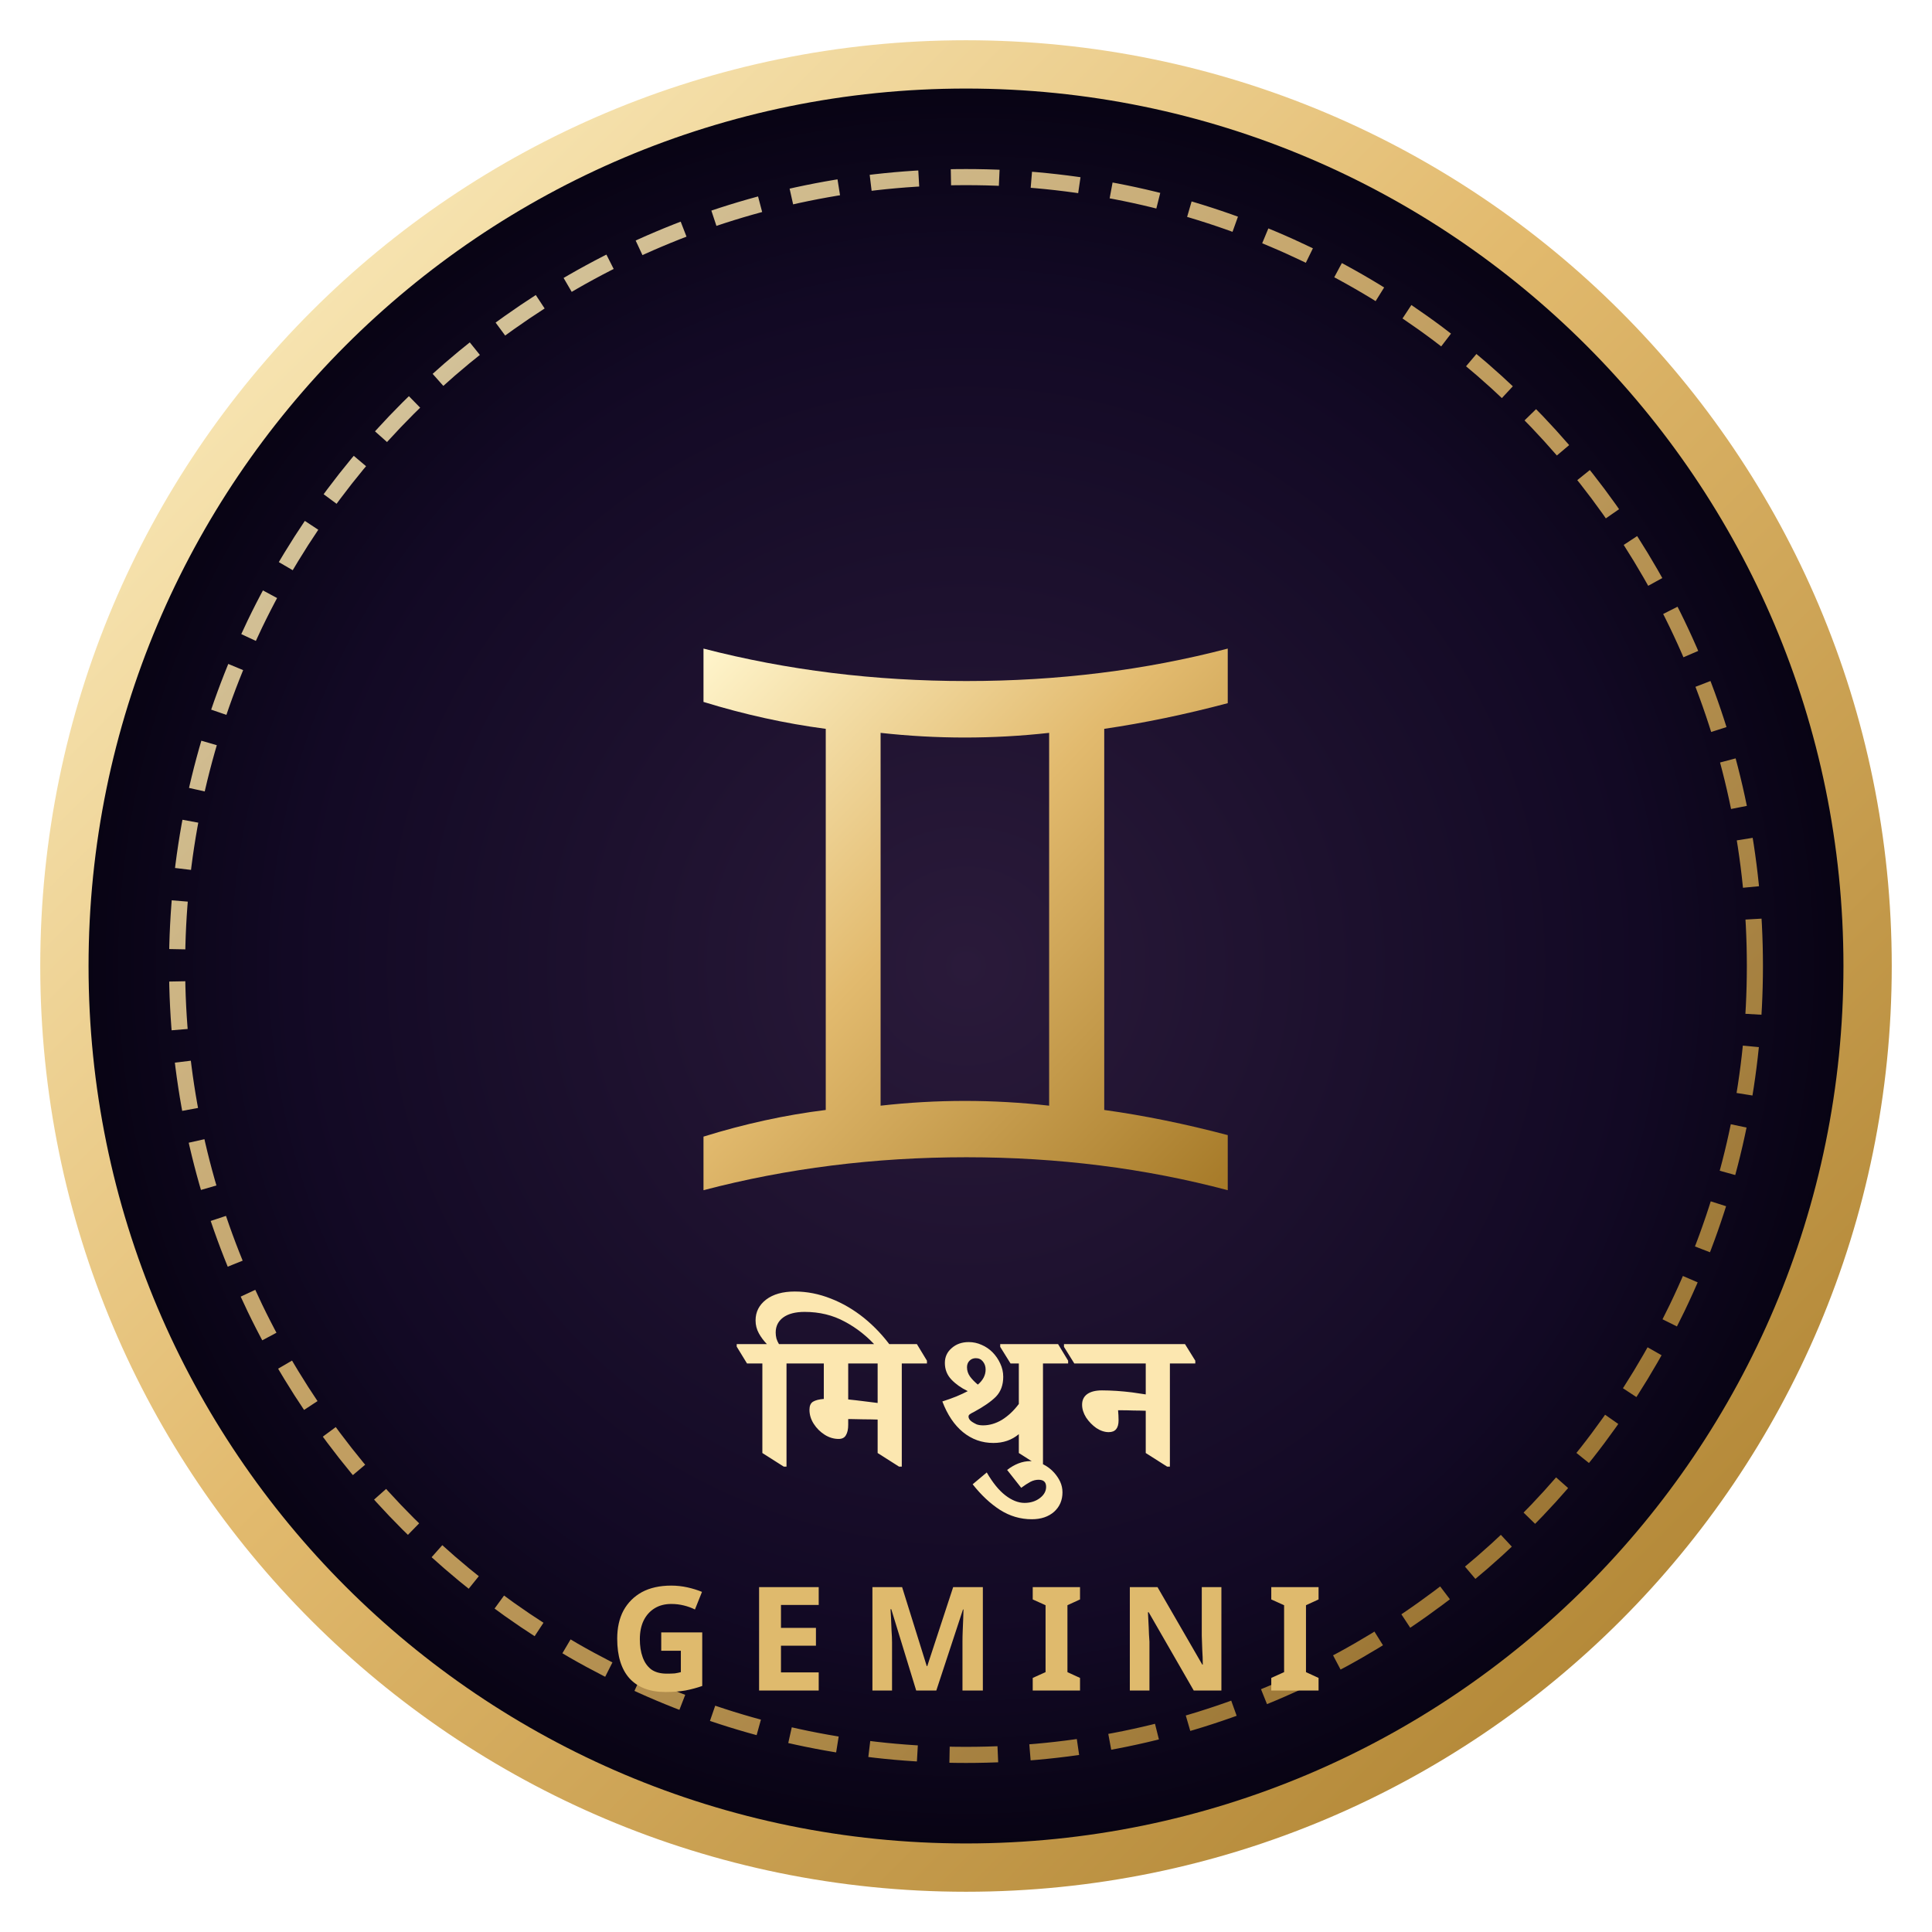
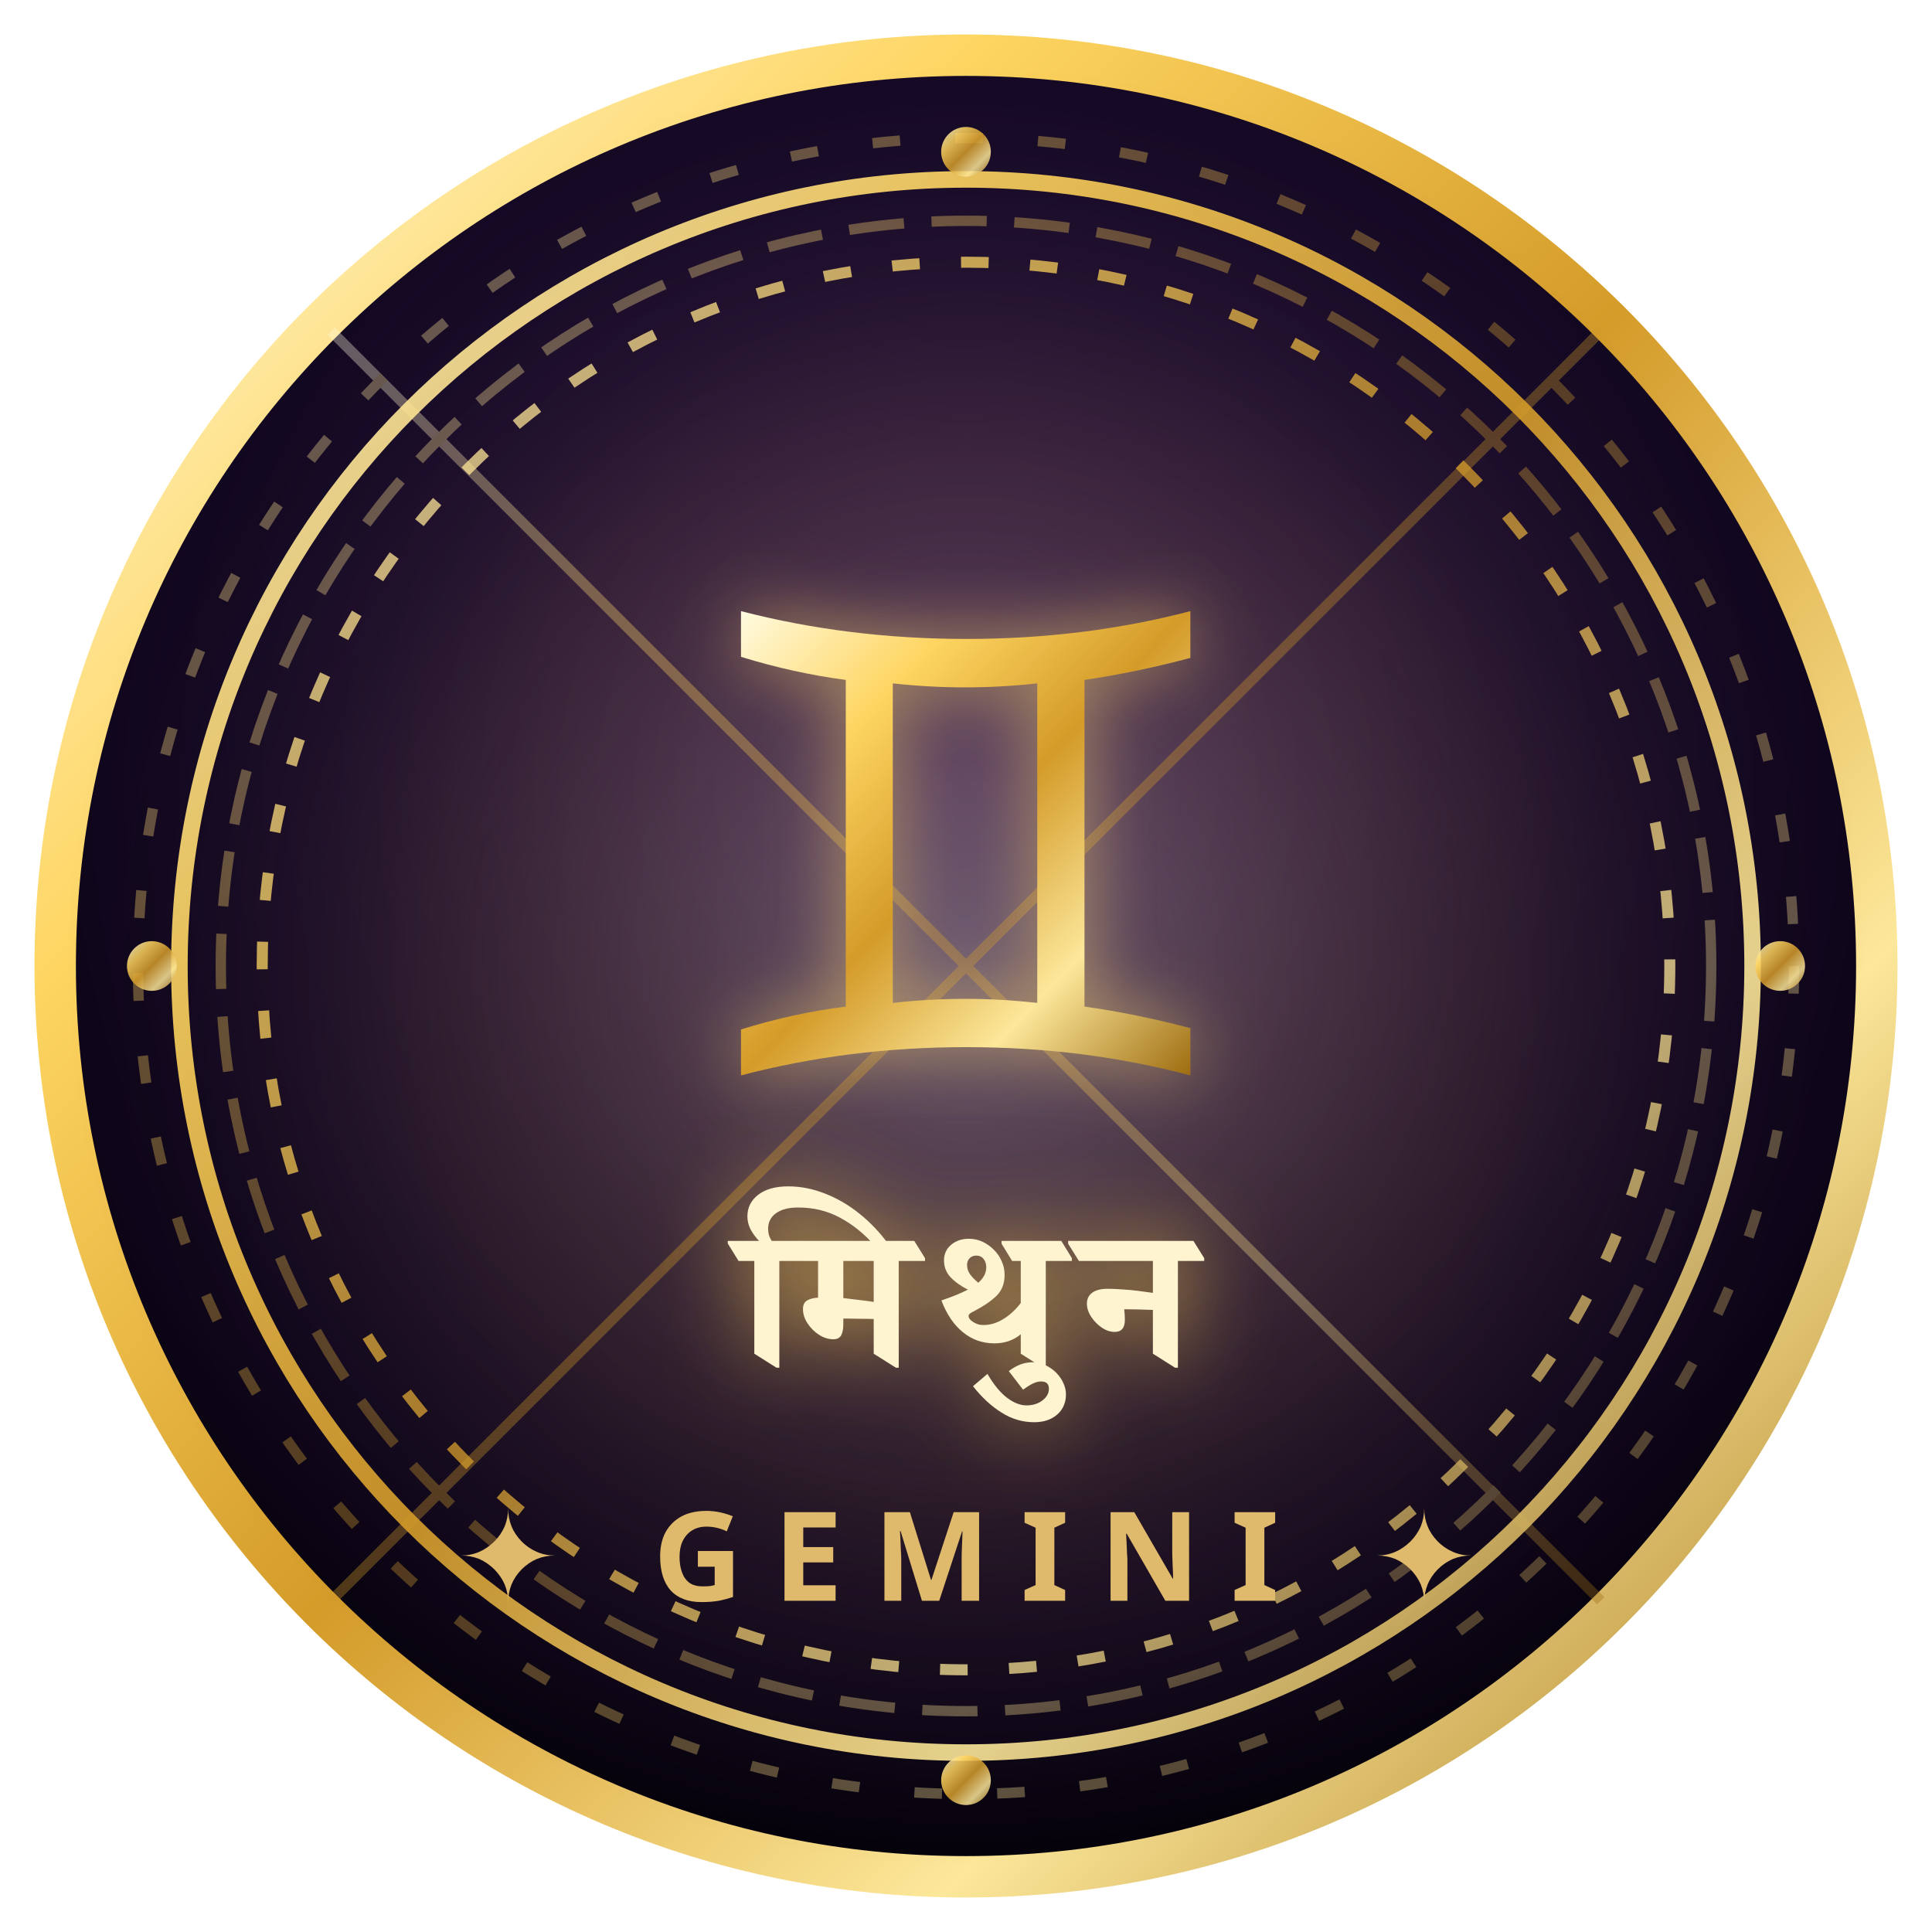
- <svg xmlns="http://www.w3.org/2000/svg" viewBox="0 0 120 120" width="120" height="120">
+ <svg xmlns="http://www.w3.org/2000/svg" viewBox="0 0 140 140" width="140" height="140">
  <defs>
-     <radialGradient id="bg" cx="50%" cy="50%" r="50%">
-       <stop offset="0%" stop-color="#2a1a3a" />
-       <stop offset="75%" stop-color="#120924" />
-       <stop offset="100%" stop-color="#070312" />
+     <radialGradient id="bgGrad_gemini" cx="50%" cy="40%" r="60%">
+       <stop offset="0%" stop-color="#361a4f" />
+       <stop offset="50%" stop-color="#1b0c2e" />
+       <stop offset="85%" stop-color="#0e051a" />
+       <stop offset="100%" stop-color="#05020a" />
    </radialGradient>
-     <linearGradient id="gold" x1="0%" y1="0%" x2="100%" y2="100%">
-       <stop offset="0%" stop-color="#fff5cc" />
-       <stop offset="45%" stop-color="#e2ba6e" />
-       <stop offset="100%" stop-color="#a67a28" />
+     <linearGradient id="gold24k_gemini" x1="0%" y1="0%" x2="100%" y2="100%">
+       <stop offset="0%" stop-color="#fffbe0" />
+       <stop offset="25%" stop-color="#fed561" />
+       <stop offset="50%" stop-color="#d49b29" />
+       <stop offset="75%" stop-color="#fce79a" />
+       <stop offset="100%" stop-color="#9e6d11" />
    </linearGradient>
+     <radialGradient id="goldSheen_gemini" cx="50%" cy="50%" r="50%">
+       <stop offset="0%" stop-color="#fff8d6" stop-opacity="0.3" />
+       <stop offset="60%" stop-color="#e8b84b" stop-opacity="0.1" />
+       <stop offset="100%" stop-color="#000" stop-opacity="0" />
+     </radialGradient>
+     <filter id="goldGlow_gemini" x="-20%" y="-20%" width="140%" height="140%">
+       <feGaussianBlur stdDeviation="2.5" result="blur" />
+       <feFlood flood-color="#f7d070" flood-opacity="0.6" result="glowColor" />
+       <feComposite in="glowColor" in2="blur" operator="in" result="softGlow" />
+       <feMerge>
+         <feMergeNode in="softGlow" />
+         <feMergeNode in="SourceGraphic" />
+       </feMerge>
+     </filter>
  </defs>
-   <circle cx="60" cy="60" r="56" fill="url(#bg)" stroke="url(#gold)" stroke-width="3" />
-   <circle cx="60" cy="60" r="49" fill="none" stroke="url(#gold)" stroke-width="1" stroke-dasharray="3 2" opacity="0.85" />
-   <text x="60" y="58" font-family="'Cinzel', 'Noto Sans', sans-serif" font-size="46" font-weight="900" fill="url(#gold)" text-anchor="middle" dominant-baseline="central">♊</text>
-   <text x="60" y="91" font-family="'Marcellus', 'Noto Serif Devanagari', serif" font-size="12" font-weight="700" fill="#fce7b0" letter-spacing="1.2" text-anchor="middle">मिथुन</text>
-   <text x="60" y="105" font-family="'Marcellus', sans-serif" font-size="9" font-weight="700" fill="#dfba6d" letter-spacing="2" text-anchor="middle">GEMINI</text>
+   <circle cx="70" cy="70" r="66" fill="url(#bgGrad_gemini)" stroke="url(#gold24k_gemini)" stroke-width="3" />
+   <circle cx="70" cy="70" r="66" fill="url(#goldSheen_gemini)" />
+   <g stroke="url(#gold24k_gemini)" stroke-width="0.75" opacity="0.35">
+     <line x1="70" y1="5" x2="70" y2="135" />
+     <line x1="5" y1="70" x2="135" y2="70" />
+     <line x1="24" y1="24" x2="116" y2="116" />
+     <line x1="116" y1="24" x2="24" y2="116" />
+     <circle cx="70" cy="70" r="60" fill="none" stroke-dasharray="2 4" />
+     <circle cx="70" cy="70" r="54" fill="none" stroke-dasharray="4 2" />
+   </g>
+   <circle cx="70" cy="70" r="57" fill="none" stroke="url(#gold24k_gemini)" stroke-width="1.2" opacity="0.9" />
+   <circle cx="70" cy="70" r="51" fill="none" stroke="url(#gold24k_gemini)" stroke-width="0.8" stroke-dasharray="2 3" opacity="0.75" />
+   <g fill="url(#gold24k_gemini)" opacity="0.85">
+     <circle cx="70" cy="11" r="1.8" />
+     <circle cx="70" cy="129" r="1.8" />
+     <circle cx="11" cy="70" r="1.8" />
+     <circle cx="129" cy="70" r="1.8" />
+   </g>
+   <text x="70" y="62" font-family="system-ui, -apple-system, sans-serif" font-size="46" font-weight="900" fill="url(#gold24k_gemini)" text-anchor="middle" dominant-baseline="central" filter="url(#goldGlow_gemini)">♊</text>
+   <text x="70" y="99" font-family="'Marcellus', 'Yatra One', 'Noto Serif Devanagari', 'Cinzel', serif" font-size="14.5" font-weight="800" fill="#fff4d0" letter-spacing="1.5" text-anchor="middle" filter="drop-shadow(0 0 3px rgba(245,200,80,0.8))">मिथुन</text>
+   <text x="70" y="116" font-family="'Cinzel', 'Marcellus', sans-serif" font-size="9" font-weight="800" fill="#dfba6d" letter-spacing="2.2" text-anchor="middle">✦ GEMINI ✦</text>
</svg>
